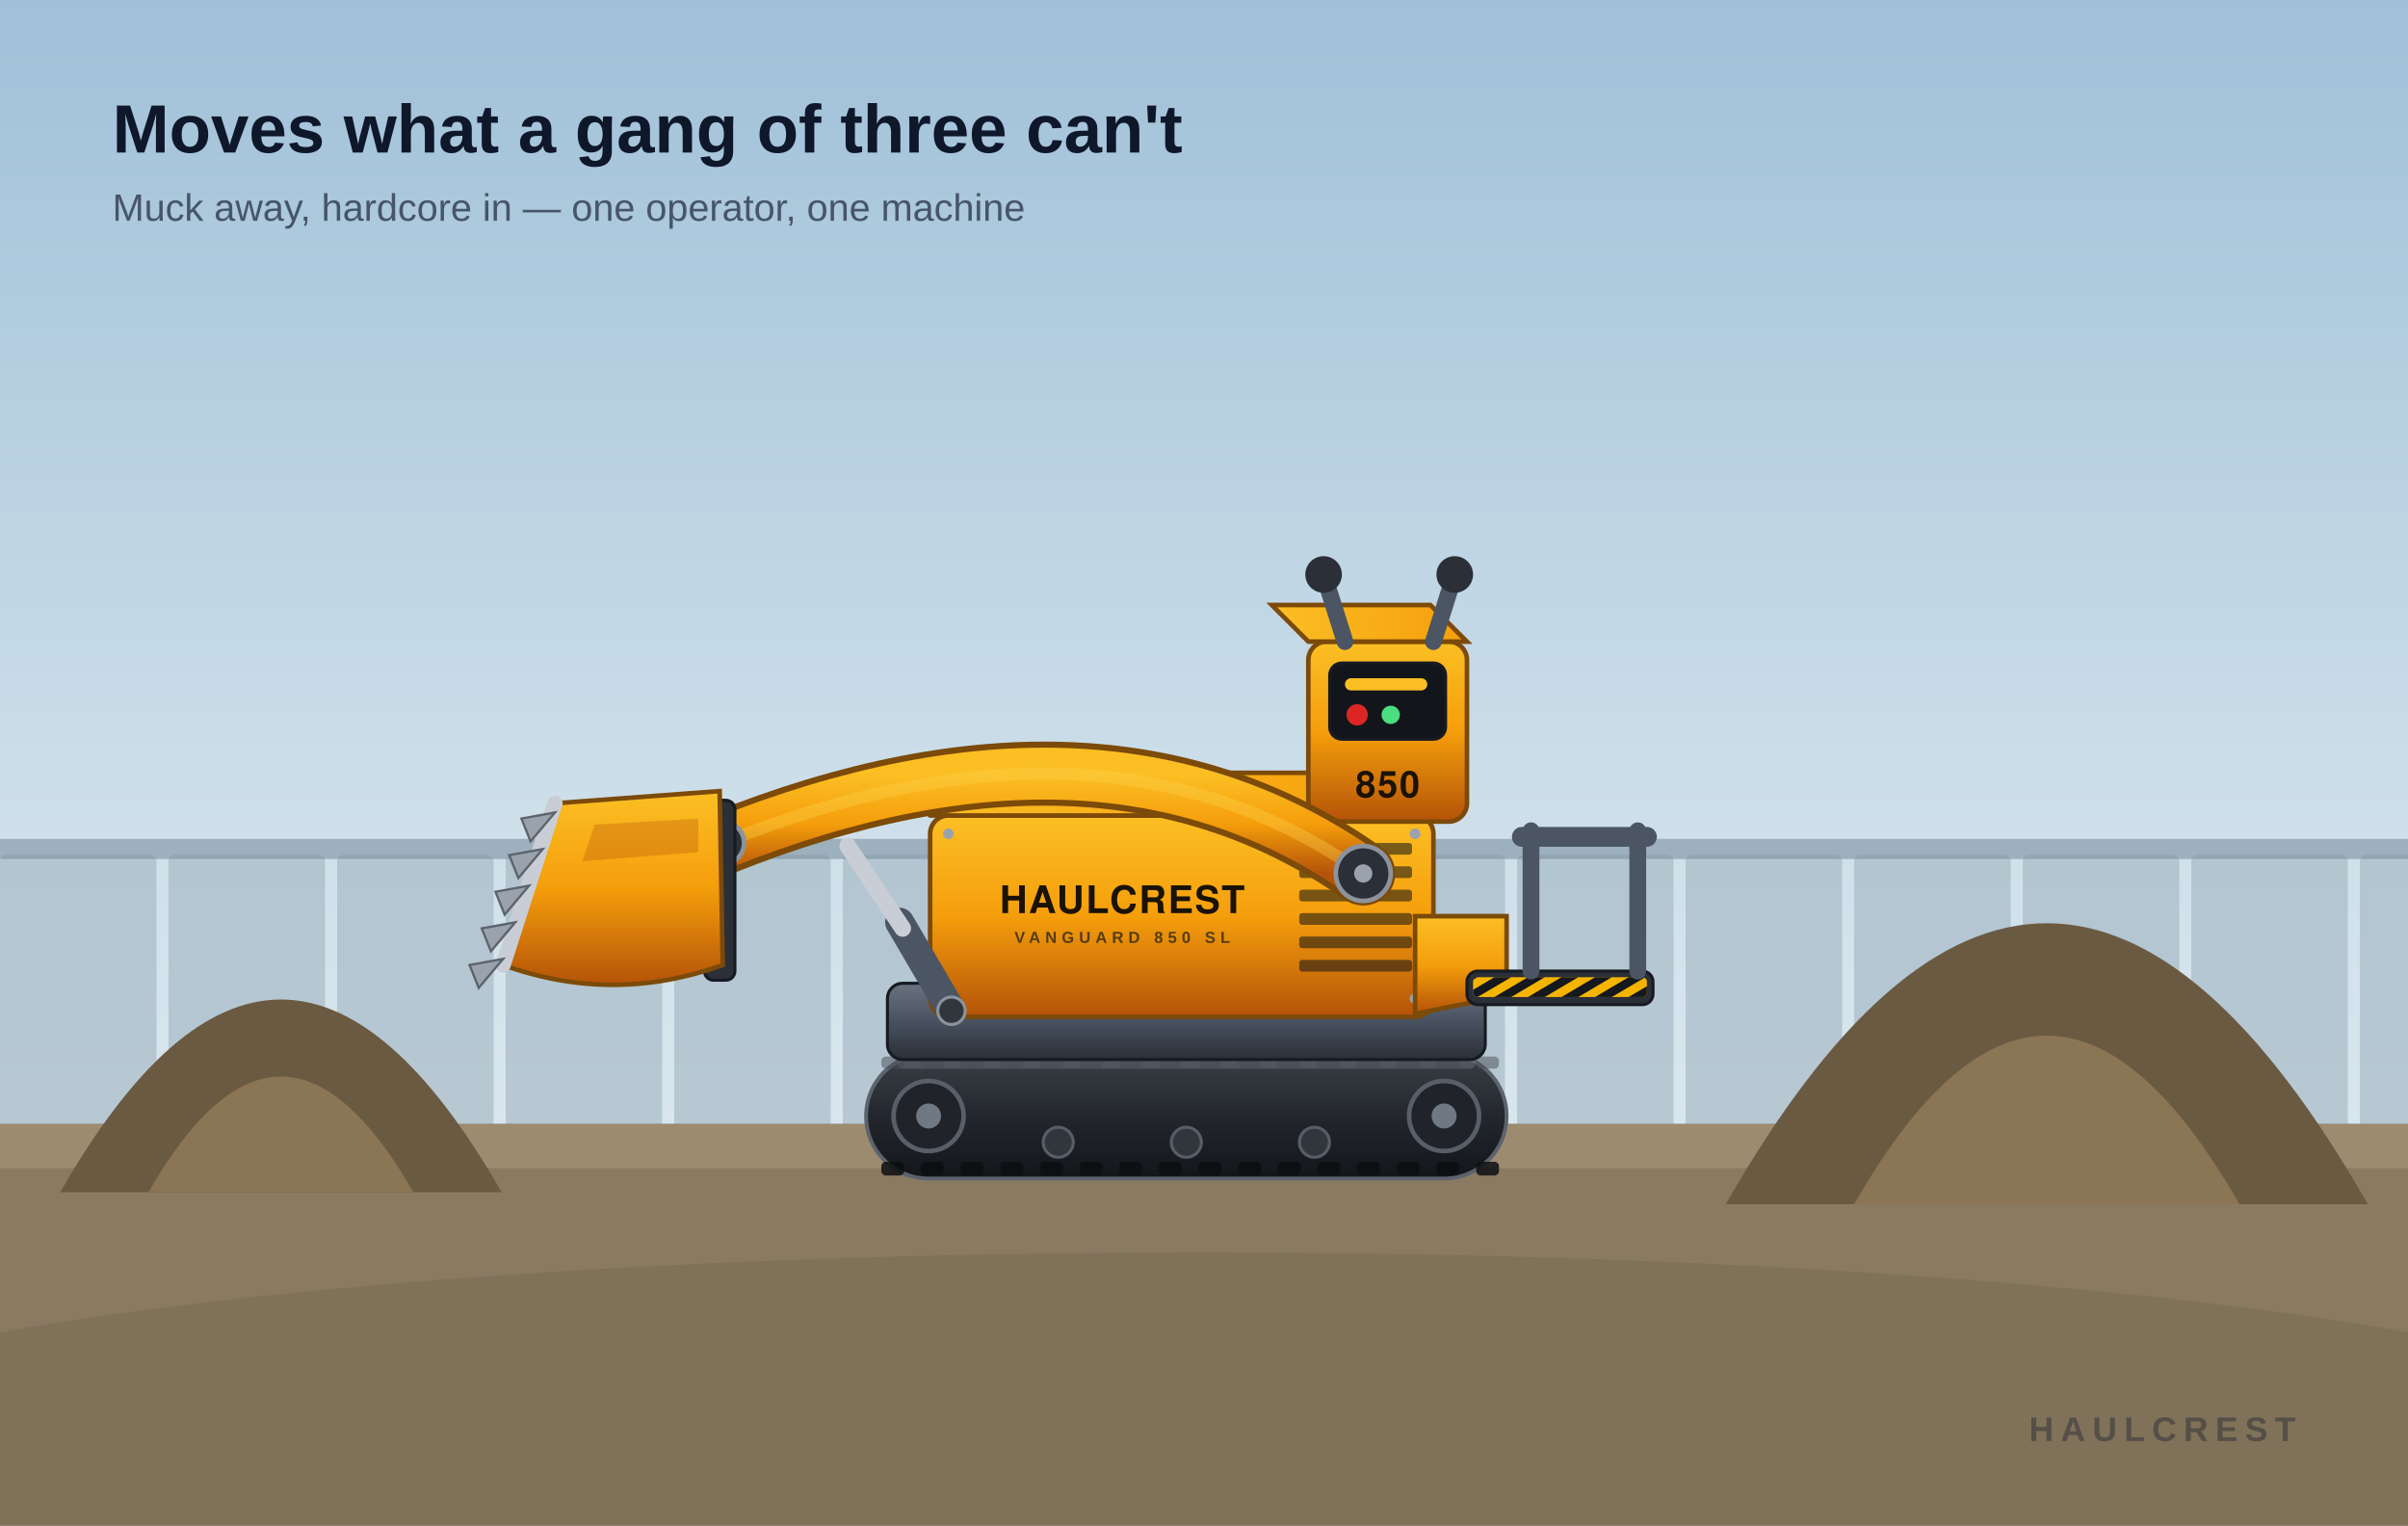
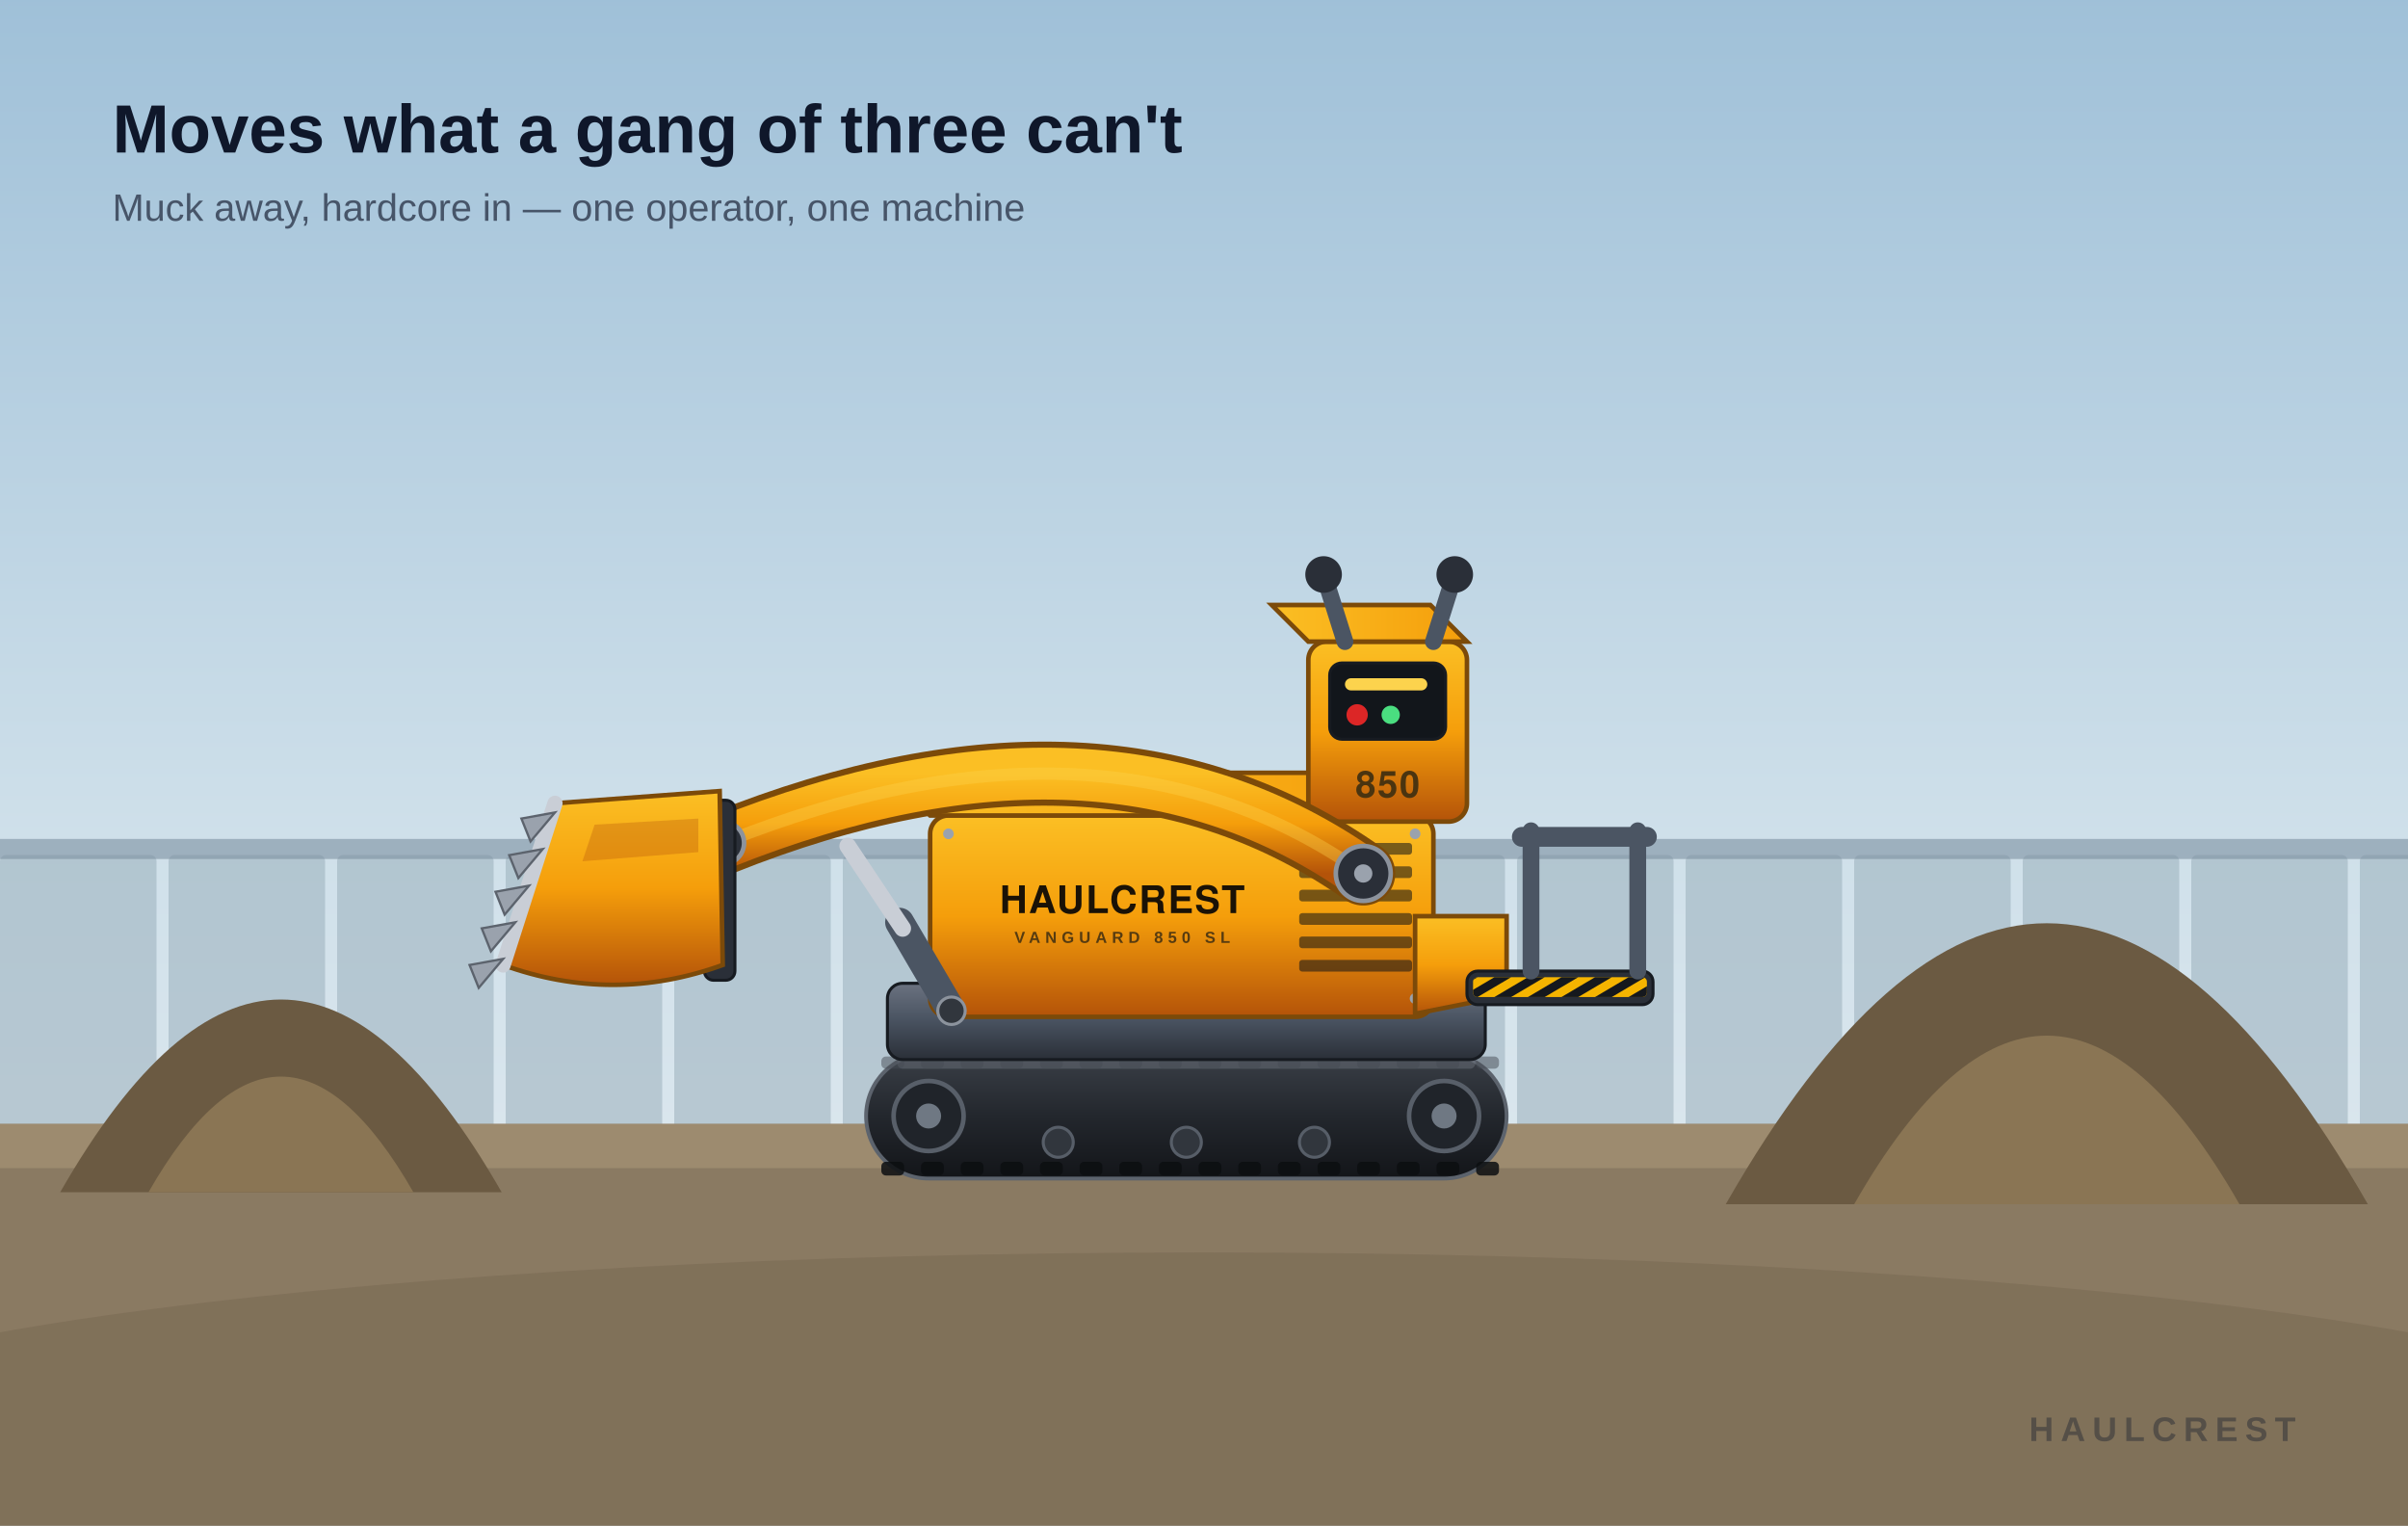
<svg xmlns="http://www.w3.org/2000/svg" viewBox="0 0 1200 760" width="1200" height="760" role="img">
  <defs>
    <linearGradient id="steel" x1="0" y1="0" x2="0" y2="1">
      <stop offset="0" stop-color="#6b7280" />
      <stop offset=".45" stop-color="#4b5563" />
      <stop offset="1" stop-color="#2a2f38" />
    </linearGradient>
    <linearGradient id="steelLite" x1="0" y1="0" x2="0" y2="1">
      <stop offset="0" stop-color="#aeb6c2" />
      <stop offset="1" stop-color="#6b7280" />
    </linearGradient>
    <linearGradient id="dark" x1="0" y1="0" x2="0" y2="1">
      <stop offset="0" stop-color="#31363f" />
      <stop offset="1" stop-color="#15181d" />
    </linearGradient>
    <linearGradient id="rubber" x1="0" y1="0" x2="0" y2="1">
      <stop offset="0" stop-color="#3a3f47" />
      <stop offset=".5" stop-color="#23272d" />
      <stop offset="1" stop-color="#131519" />
    </linearGradient>
    <radialGradient id="studioD" cx=".5" cy=".42" r=".78">
      <stop offset="0" stop-color="#232a33" />
      <stop offset=".6" stop-color="#141920" />
      <stop offset="1" stop-color="#0b0e13" />
    </radialGradient>
    <radialGradient id="studioL" cx=".5" cy=".4" r=".8">
      <stop offset="0" stop-color="#ffffff" />
      <stop offset=".65" stop-color="#eef1f5" />
      <stop offset="1" stop-color="#d7dce4" />
    </radialGradient>
    <linearGradient id="skyG" x1="0" y1="0" x2="0" y2="1">
      <stop offset="0" stop-color="#9fc0d8" />
      <stop offset=".55" stop-color="#cfe0ea" />
      <stop offset="1" stop-color="#e8eef2" />
    </linearGradient>
    <radialGradient id="shadow" cx=".5" cy=".5" r=".5">
      <stop offset="0" stop-color="#000" stop-opacity=".55" />
      <stop offset="1" stop-color="#000" stop-opacity="0" />
    </radialGradient>
    <linearGradient id="glassG" x1="0" y1="0" x2="1" y2="1">
      <stop offset="0" stop-color="#dfeaf2" stop-opacity=".9" />
      <stop offset="1" stop-color="#8fa6b8" stop-opacity=".75" />
    </linearGradient>
-     <linearGradient id="hc" x1="0" y1="0" x2="0" y2="1">
+     <linearGradient id="paint" x1="0" y1="0" x2="0" y2="1">
      <stop offset="0" stop-color="#fbbf24" />
      <stop offset=".5" stop-color="#f59e0b" />
      <stop offset="1" stop-color="#b45309" />
    </linearGradient>
-     <linearGradient id="hcTop" x1="0" y1="0" x2="1" y2="0">
+     <linearGradient id="paintTop" x1="0" y1="0" x2="1" y2="0">
      <stop offset="0" stop-color="#fbbf24" />
      <stop offset="1" stop-color="#f59e0b" />
    </linearGradient>
  </defs>
  <rect width="1200" height="760" fill="#111" />
  <rect width="1200" height="760" fill="url(#skyG)" />
  <rect x="0" y="426" width="78" height="140" rx="3" fill="#8fa3b2" opacity=".45" />
  <rect x="84" y="426" width="78" height="140" rx="3" fill="#8fa3b2" opacity=".45" />
  <rect x="168" y="426" width="78" height="140" rx="3" fill="#8fa3b2" opacity=".45" />
  <rect x="252" y="426" width="78" height="140" rx="3" fill="#8fa3b2" opacity=".45" />
  <rect x="336" y="426" width="78" height="140" rx="3" fill="#8fa3b2" opacity=".45" />
  <rect x="420" y="426" width="78" height="140" rx="3" fill="#8fa3b2" opacity=".45" />
  <rect x="504" y="426" width="78" height="140" rx="3" fill="#8fa3b2" opacity=".45" />
  <rect x="588" y="426" width="78" height="140" rx="3" fill="#8fa3b2" opacity=".45" />
  <rect x="672" y="426" width="78" height="140" rx="3" fill="#8fa3b2" opacity=".45" />
  <rect x="756" y="426" width="78" height="140" rx="3" fill="#8fa3b2" opacity=".45" />
  <rect x="840" y="426" width="78" height="140" rx="3" fill="#8fa3b2" opacity=".45" />
  <rect x="924" y="426" width="78" height="140" rx="3" fill="#8fa3b2" opacity=".45" />
  <rect x="1008" y="426" width="78" height="140" rx="3" fill="#8fa3b2" opacity=".45" />
  <rect x="1092" y="426" width="78" height="140" rx="3" fill="#8fa3b2" opacity=".45" />
  <rect x="1176" y="426" width="78" height="140" rx="3" fill="#8fa3b2" opacity=".45" />
  <rect y="418" width="1200" height="10" fill="#7c8fa0" opacity=".6" />
  <rect y="560" width="1200" height="200" fill="#8a7a62" />
  <rect y="560" width="1200" height="22" fill="#9d8b6f" />
  <ellipse cx="600" cy="720" rx="740" ry="96" fill="#7a6a54" opacity=".6" />
  <path d="M860.0 600 q80.0 -140 160.0 -140 q80.0 0 160.0 140 z" fill="#6b5a42" />
  <path d="M924.0 600 q48.0 -84.0 96.0 -84.0 q48.0 0 96.0 84.0 z" fill="#8a7554" />
  <path d="M30.0 594 q55.0 -96 110.0 -96 q55.0 0 110.0 96 z" fill="#6b5a42" />
  <path d="M74.0 594 q33.0 -57.6 66.0 -57.6 q33.0 0 66.0 57.6 z" fill="#8a7554" />
  <g transform="translate(120,116) scale(0.76)">
    <g opacity=".5">
      <rect x="452" y="382" width="330" height="132" rx="12" fill="#7c4a09" />
      <path d="M452 382 L782 382 L752 354 L422 354 Z" fill="#7c4a09" />
    </g>
    <rect x="410" y="538" width="420" height="82" rx="41.0" fill="url(#rubber)" stroke="#5c636d" stroke-width="2.5" />
    <rect x="430.5" y="541" width="379.0" height="7" rx="3.5" fill="#6e767f" opacity=".45" />
    <rect x="420" y="609" width="15" height="9" rx="3" fill="#0c0e11" opacity=".85" />
    <rect x="420" y="540" width="15" height="8" rx="3" fill="#454b54" opacity=".5" />
    <rect x="446" y="609" width="15" height="9" rx="3" fill="#0c0e11" opacity=".85" />
    <rect x="446" y="540" width="15" height="8" rx="3" fill="#454b54" opacity=".5" />
    <rect x="472" y="609" width="15" height="9" rx="3" fill="#0c0e11" opacity=".85" />
    <rect x="472" y="540" width="15" height="8" rx="3" fill="#454b54" opacity=".5" />
    <rect x="498" y="609" width="15" height="9" rx="3" fill="#0c0e11" opacity=".85" />
    <rect x="498" y="540" width="15" height="8" rx="3" fill="#454b54" opacity=".5" />
    <rect x="524" y="609" width="15" height="9" rx="3" fill="#0c0e11" opacity=".85" />
    <rect x="524" y="540" width="15" height="8" rx="3" fill="#454b54" opacity=".5" />
    <rect x="550" y="609" width="15" height="9" rx="3" fill="#0c0e11" opacity=".85" />
    <rect x="550" y="540" width="15" height="8" rx="3" fill="#454b54" opacity=".5" />
    <rect x="576" y="609" width="15" height="9" rx="3" fill="#0c0e11" opacity=".85" />
    <rect x="576" y="540" width="15" height="8" rx="3" fill="#454b54" opacity=".5" />
    <rect x="602" y="609" width="15" height="9" rx="3" fill="#0c0e11" opacity=".85" />
    <rect x="602" y="540" width="15" height="8" rx="3" fill="#454b54" opacity=".5" />
    <rect x="628" y="609" width="15" height="9" rx="3" fill="#0c0e11" opacity=".85" />
    <rect x="628" y="540" width="15" height="8" rx="3" fill="#454b54" opacity=".5" />
    <rect x="654" y="609" width="15" height="9" rx="3" fill="#0c0e11" opacity=".85" />
    <rect x="654" y="540" width="15" height="8" rx="3" fill="#454b54" opacity=".5" />
    <rect x="680" y="609" width="15" height="9" rx="3" fill="#0c0e11" opacity=".85" />
    <rect x="680" y="540" width="15" height="8" rx="3" fill="#454b54" opacity=".5" />
    <rect x="706" y="609" width="15" height="9" rx="3" fill="#0c0e11" opacity=".85" />
    <rect x="706" y="540" width="15" height="8" rx="3" fill="#454b54" opacity=".5" />
    <rect x="732" y="609" width="15" height="9" rx="3" fill="#0c0e11" opacity=".85" />
    <rect x="732" y="540" width="15" height="8" rx="3" fill="#454b54" opacity=".5" />
    <rect x="758" y="609" width="15" height="9" rx="3" fill="#0c0e11" opacity=".85" />
    <rect x="758" y="540" width="15" height="8" rx="3" fill="#454b54" opacity=".5" />
    <rect x="784" y="609" width="15" height="9" rx="3" fill="#0c0e11" opacity=".85" />
    <rect x="784" y="540" width="15" height="8" rx="3" fill="#454b54" opacity=".5" />
    <rect x="810" y="609" width="15" height="9" rx="3" fill="#0c0e11" opacity=".85" />
    <rect x="810" y="540" width="15" height="8" rx="3" fill="#454b54" opacity=".5" />
    <circle cx="451.0" cy="579.0" r="22.96" fill="#20242a" stroke="#585f69" stroke-width="3" />
    <circle cx="789.0" cy="579.0" r="22.96" fill="#20242a" stroke="#585f69" stroke-width="3" />
    <circle cx="451.0" cy="579.0" r="8.2" fill="#6f7883" />
    <circle cx="789.0" cy="579.0" r="8.2" fill="#6f7883" />
    <circle cx="536.0" cy="596.22" r="9.84" fill="#31363d" stroke="#575e68" stroke-width="2" />
    <circle cx="620.0" cy="596.22" r="9.84" fill="#31363d" stroke="#575e68" stroke-width="2" />
    <circle cx="704.0" cy="596.22" r="9.84" fill="#31363d" stroke="#575e68" stroke-width="2" />
    <rect x="424" y="492" width="392" height="50" rx="10" fill="url(#steel)" stroke="#171b21" stroke-width="2" />
-     <rect x="452" y="382" width="330" height="132" rx="12" fill="url(#hc)" stroke="#7c4a09" stroke-width="3" />
-     <path d="M452 382 L782 382 L752 354 L422 354 Z" fill="url(#hcTop)" stroke="#7c4a09" stroke-width="3" />
+     <rect x="452" y="382" width="330" height="132" rx="12" fill="url(#paint)" stroke="#7c4a09" stroke-width="3" />
+     <path d="M452 382 L782 382 L752 354 L422 354 Z" fill="url(#paintTop)" stroke="#7c4a09" stroke-width="3" />
    <rect x="694" y="400.0" width="74" height="7.667" rx="2" fill="#0f1216" opacity=".55" />
    <rect x="694" y="415.333" width="74" height="7.667" rx="2" fill="#0f1216" opacity=".55" />
    <rect x="694" y="430.667" width="74" height="7.667" rx="2" fill="#0f1216" opacity=".55" />
    <rect x="694" y="446.0" width="74" height="7.667" rx="2" fill="#0f1216" opacity=".55" />
    <rect x="694" y="461.333" width="74" height="7.667" rx="2" fill="#0f1216" opacity=".55" />
    <rect x="694" y="476.667" width="74" height="7.667" rx="2" fill="#0f1216" opacity=".55" />
    <circle cx="464" cy="394" r="3.5" fill="#9aa2ad" />
    <circle cx="770" cy="394" r="3.5" fill="#9aa2ad" />
    <circle cx="464" cy="502" r="3.5" fill="#9aa2ad" />
    <circle cx="770" cy="502" r="3.5" fill="#9aa2ad" />
-     <rect x="700" y="268" width="104" height="118" rx="12" fill="url(#hc)" stroke="#7c4a09" stroke-width="3" />
-     <path d="M700 268 L804 268 L780 244 L676 244 Z" fill="url(#hcTop)" stroke="#7c4a09" stroke-width="3" />
+     <rect x="700" y="268" width="104" height="118" rx="12" fill="url(#paint)" stroke="#7c4a09" stroke-width="3" />
+     <path d="M700 268 L804 268 L780 244 L676 244 Z" fill="url(#paintTop)" stroke="#7c4a09" stroke-width="3" />
    <rect x="714" y="282" width="76" height="50" rx="8" fill="#12161b" stroke="#171b21" stroke-width="2" />
-     <rect x="724" y="292" width="54" height="8" rx="4" fill="#fbbf24" />
+     <rect x="724" y="292" width="54" height="8" rx="4" fill="#fcd34d" />
    <circle cx="732" cy="316" r="7" fill="#dc2626" />
    <circle cx="754" cy="316" r="6" fill="#4ade80" />
    <path d="M724 268 L712 230 M782 268 L794 230" stroke="#4b5563" stroke-width="11" stroke-linecap="round" />
    <circle cx="710" cy="224" r="12" fill="#2a2f38" />
    <circle cx="796" cy="224" r="12" fill="#2a2f38" />
-     <path d="M770 448 L830 448 L830 500 L770 512 Z" fill="url(#hc)" stroke="#7c4a09" stroke-width="3" />
+     <path d="M770 448 L830 448 L830 500 L770 512 Z" fill="url(#paint)" stroke="#7c4a09" stroke-width="3" />
    <rect x="804" y="484" width="122" height="22" rx="7" fill="#2a2f38" stroke="#171b21" stroke-width="2" />
    <clipPath id="hz17843">
      <rect x="808" y="488" width="114" height="13" rx="3" />
    </clipPath>
    <g clip-path="url(#hz17843)">
      <rect x="808" y="488" width="114" height="13" fill="#f5b400" />
      <path d="M778 501 l22 -13 h11 l-22 13 z" fill="#15181d" />
      <path d="M800 501 l22 -13 h11 l-22 13 z" fill="#15181d" />
      <path d="M822 501 l22 -13 h11 l-22 13 z" fill="#15181d" />
      <path d="M844 501 l22 -13 h11 l-22 13 z" fill="#15181d" />
      <path d="M866 501 l22 -13 h11 l-22 13 z" fill="#15181d" />
      <path d="M888 501 l22 -13 h11 l-22 13 z" fill="#15181d" />
      <path d="M910 501 l22 -13 h11 l-22 13 z" fill="#15181d" />
      <path d="M932 501 l22 -13 h11 l-22 13 z" fill="#15181d" />
    </g>
    <path d="M916 484 L916 392 M846 484 L846 392" stroke="#4b5563" stroke-width="11" stroke-linecap="round" />
    <path d="M840 396 L922 396" stroke="#4b5563" stroke-width="13" stroke-linecap="round" />
    <g transform="rotate(0 736 420)">
      <path d="M736 420 Q566 300 316 400" fill="none" stroke="#7c4a09" stroke-width="42" stroke-linecap="round" />
-       <path d="M736 420 Q566 300 316 400" fill="none" stroke="url(#hc)" stroke-width="34" stroke-linecap="round" />
+       <path d="M736 420 Q566 300 316 400" fill="none" stroke="url(#paint)" stroke-width="34" stroke-linecap="round" />
      <path d="M736 420 Q566 300 316 400" fill="none" stroke="#fcd34d" stroke-width="8" stroke-linecap="round" opacity=".35" />
      <circle cx="736" cy="420" r="18" fill="#2a2f38" stroke="#8c939d" stroke-width="3" />
      <circle cx="736" cy="420" r="6" fill="#9aa2ad" />
      <path d="M466 510 L432 452" stroke="#4b5563" stroke-width="19" stroke-linecap="round" />
      <path d="M434 456 L398 402" stroke="#c9ced6" stroke-width="11" stroke-linecap="round" />
      <circle cx="466" cy="510" r="9" fill="#31363d" stroke="#8c939d" stroke-width="2" />
      <circle cx="316" cy="400" r="14" fill="#2a2f38" stroke="#8c939d" stroke-width="3" />
      <rect x="304" y="372" width="20" height="118" rx="6" fill="#2a2f38" stroke="#171b21" stroke-width="2" />
-       <path d="M314 366 L206 374 L172 480 Q244 506 316 480 Z" fill="url(#hc)" stroke="#7c4a09" stroke-width="3" />
+       <path d="M314 366 L206 374 L172 480 Q244 506 316 480 Z" fill="url(#paint)" stroke="#7c4a09" stroke-width="3" />
      <path d="M232 388 L300 384 L300 406 L224 412 Z" fill="#b45309" opacity=".32" />
      <path d="M206 374 L172 480" stroke="#c9ced6" stroke-width="10" stroke-linecap="round" />
      <path d="M206 380 l-22 4 l6 15 z" fill="#9aa2ad" stroke="#5c636d" stroke-width="1.5" />
      <path d="M198 404 l-22 4 l6 15 z" fill="#9aa2ad" stroke="#5c636d" stroke-width="1.5" />
      <path d="M189 428 l-22 4 l6 15 z" fill="#9aa2ad" stroke="#5c636d" stroke-width="1.5" />
      <path d="M180 452 l-22 4 l6 15 z" fill="#9aa2ad" stroke="#5c636d" stroke-width="1.5" />
      <path d="M172 476 l-22 4 l6 15 z" fill="#9aa2ad" stroke="#5c636d" stroke-width="1.5" />
    </g>
    <text x="578" y="446" text-anchor="middle" font-family="Arial Black,Helvetica,sans-serif" font-weight="800" font-size="25" letter-spacing="1.1" fill="#1a1206">HAULCREST</text>
    <text x="578" y="465.5" text-anchor="middle" font-family="Arial,Helvetica,sans-serif" font-weight="700" font-size="10.5" letter-spacing="3.2" fill="#4a3410" opacity=".92">VANGUARD 850 SL</text>
-     <text x="752" y="370" text-anchor="middle" font-family="Arial Black,Helvetica,sans-serif" font-weight="800" font-size="24" letter-spacing="1.1" fill="#1a1206">850</text>
+     <text x="752" y="370" text-anchor="middle" font-family="Arial Black,Helvetica,sans-serif" font-weight="800" font-size="24" letter-spacing="1.1" fill="#4a3410">850</text>
  </g>
  <text x="56" y="76" font-family="Arial,Helvetica,sans-serif" font-weight="800" font-size="34" fill="#0f172a">Moves what a gang of three can't</text>
  <text x="56" y="110" font-family="Arial,Helvetica,sans-serif" font-weight="500" font-size="19" fill="#475569">Muck away, hardcore in — one operator, one machine</text>
  <text x="1144" y="718" text-anchor="end" font-family="Arial,Helvetica,sans-serif" font-weight="800" font-size="17" letter-spacing="3.5" fill="#0f172a" opacity=".38">HAULCREST</text>
</svg>
